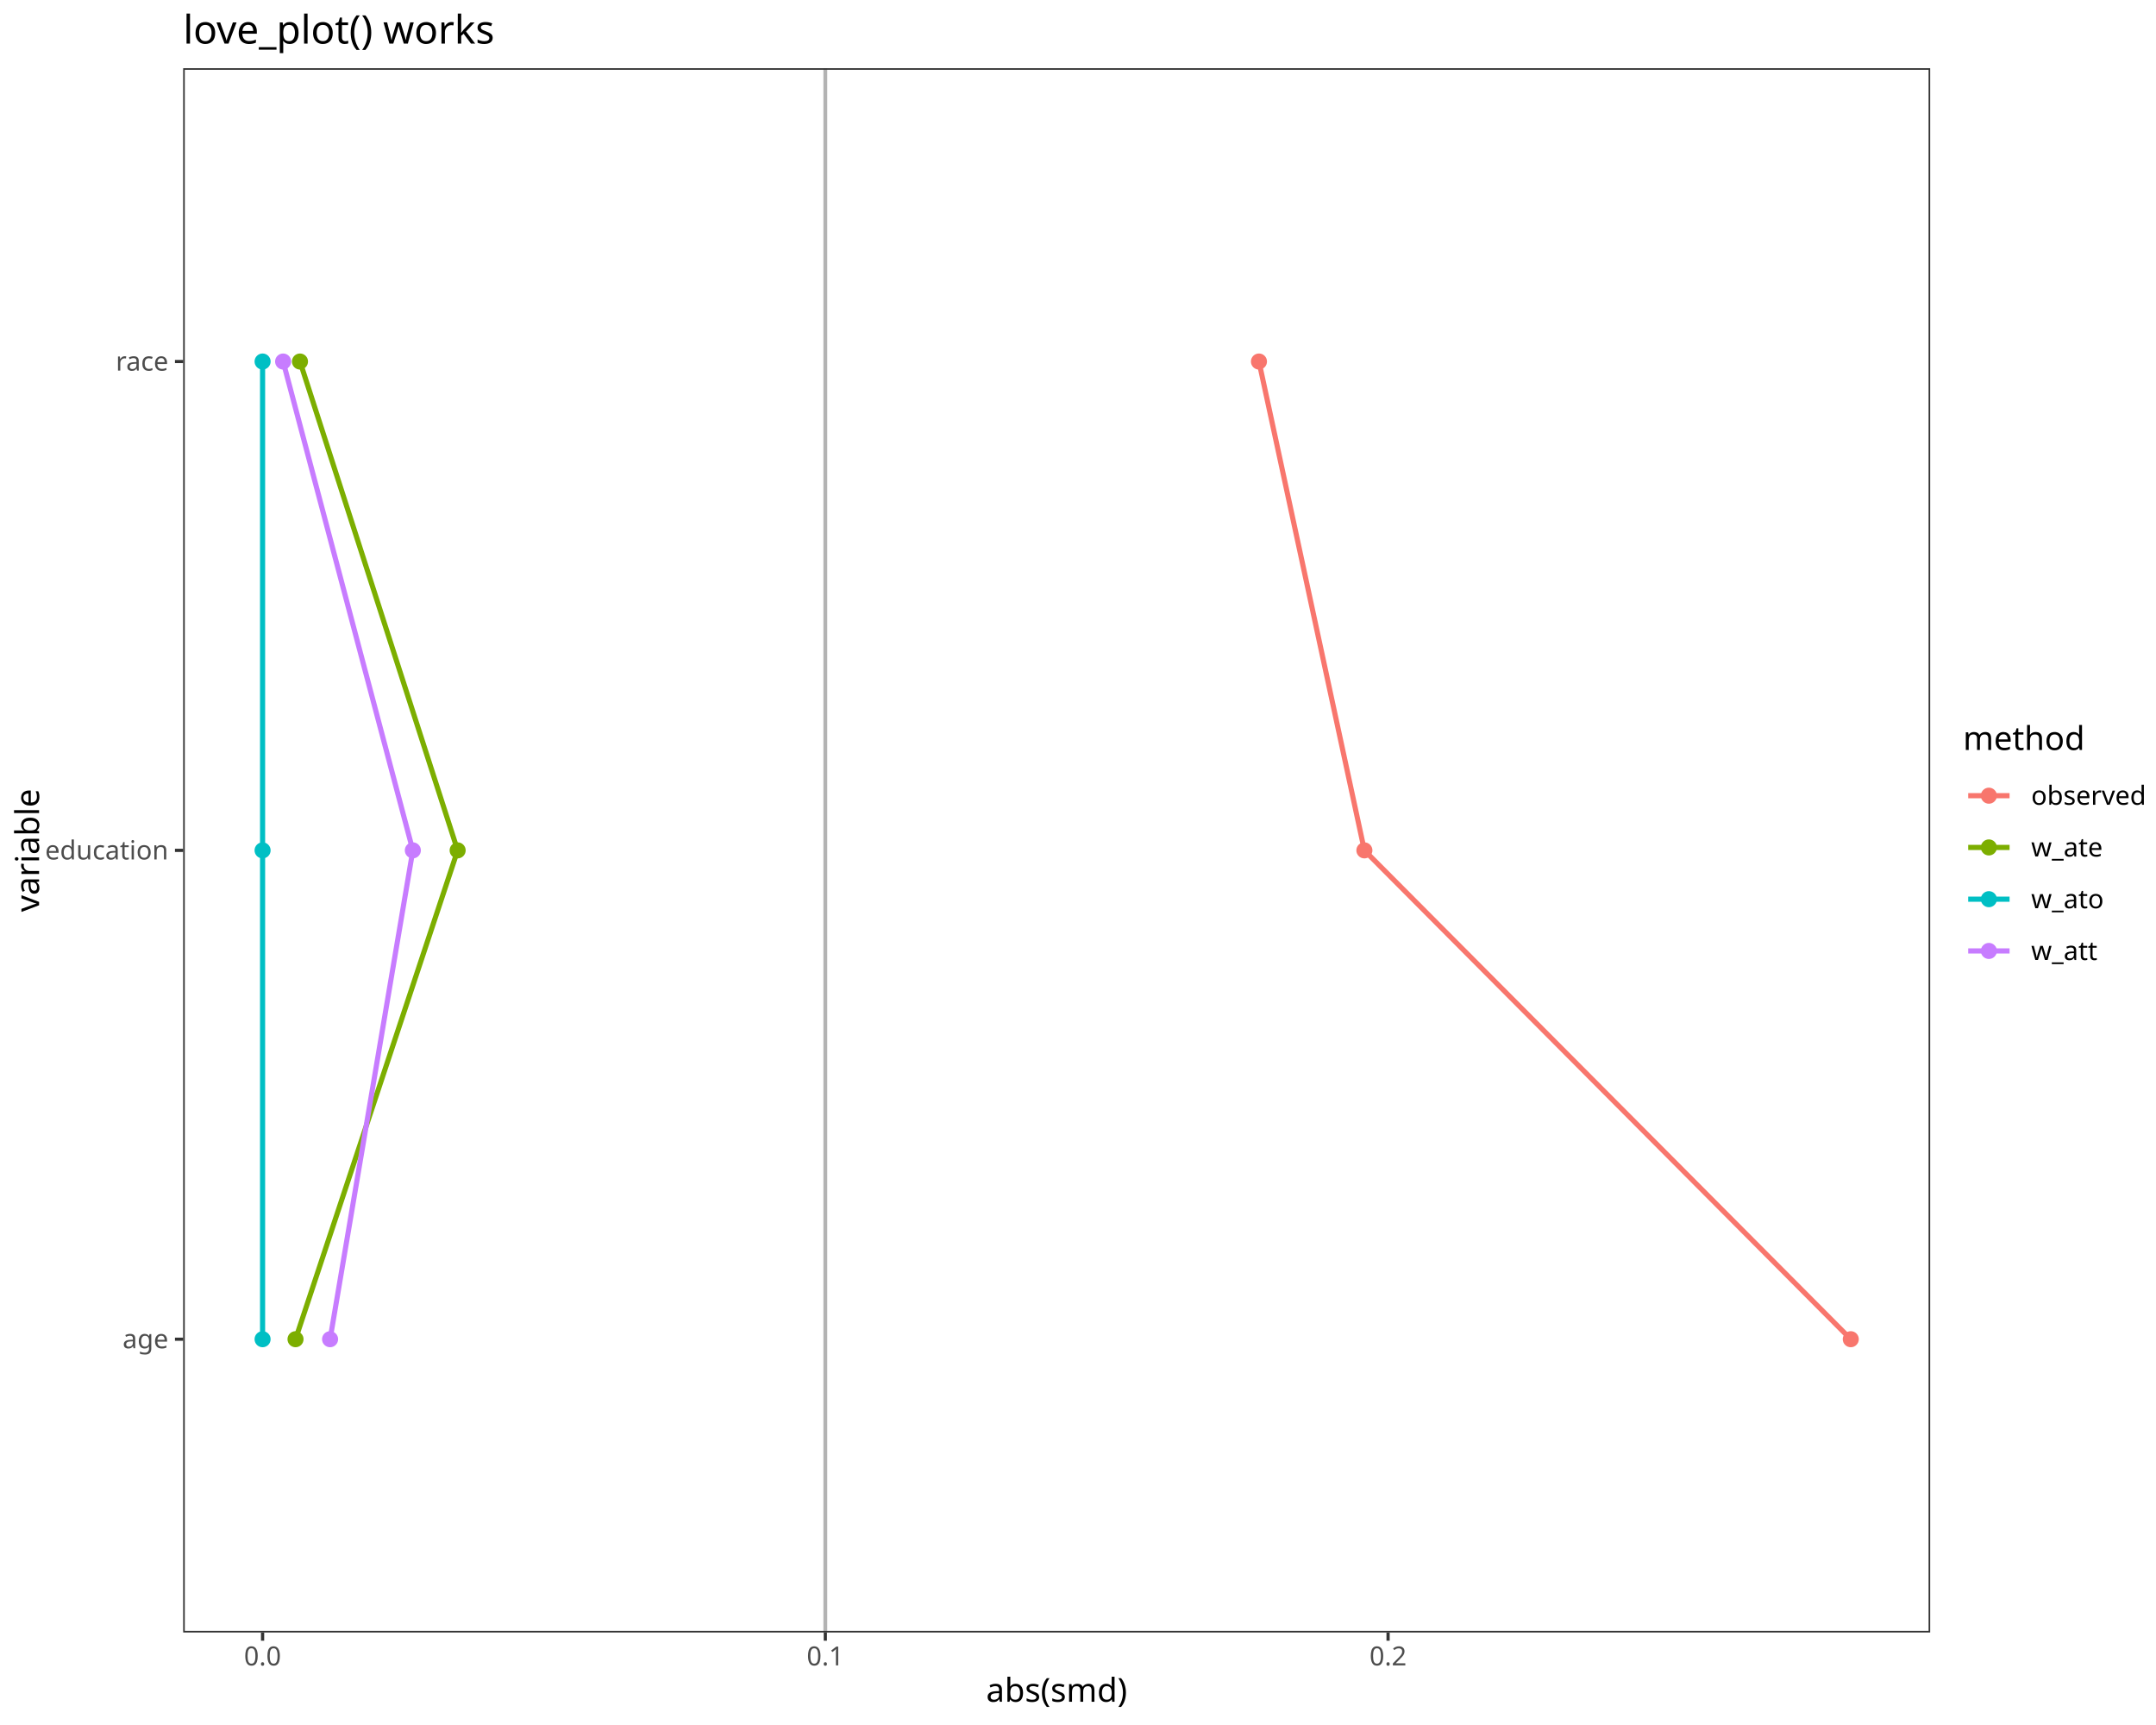
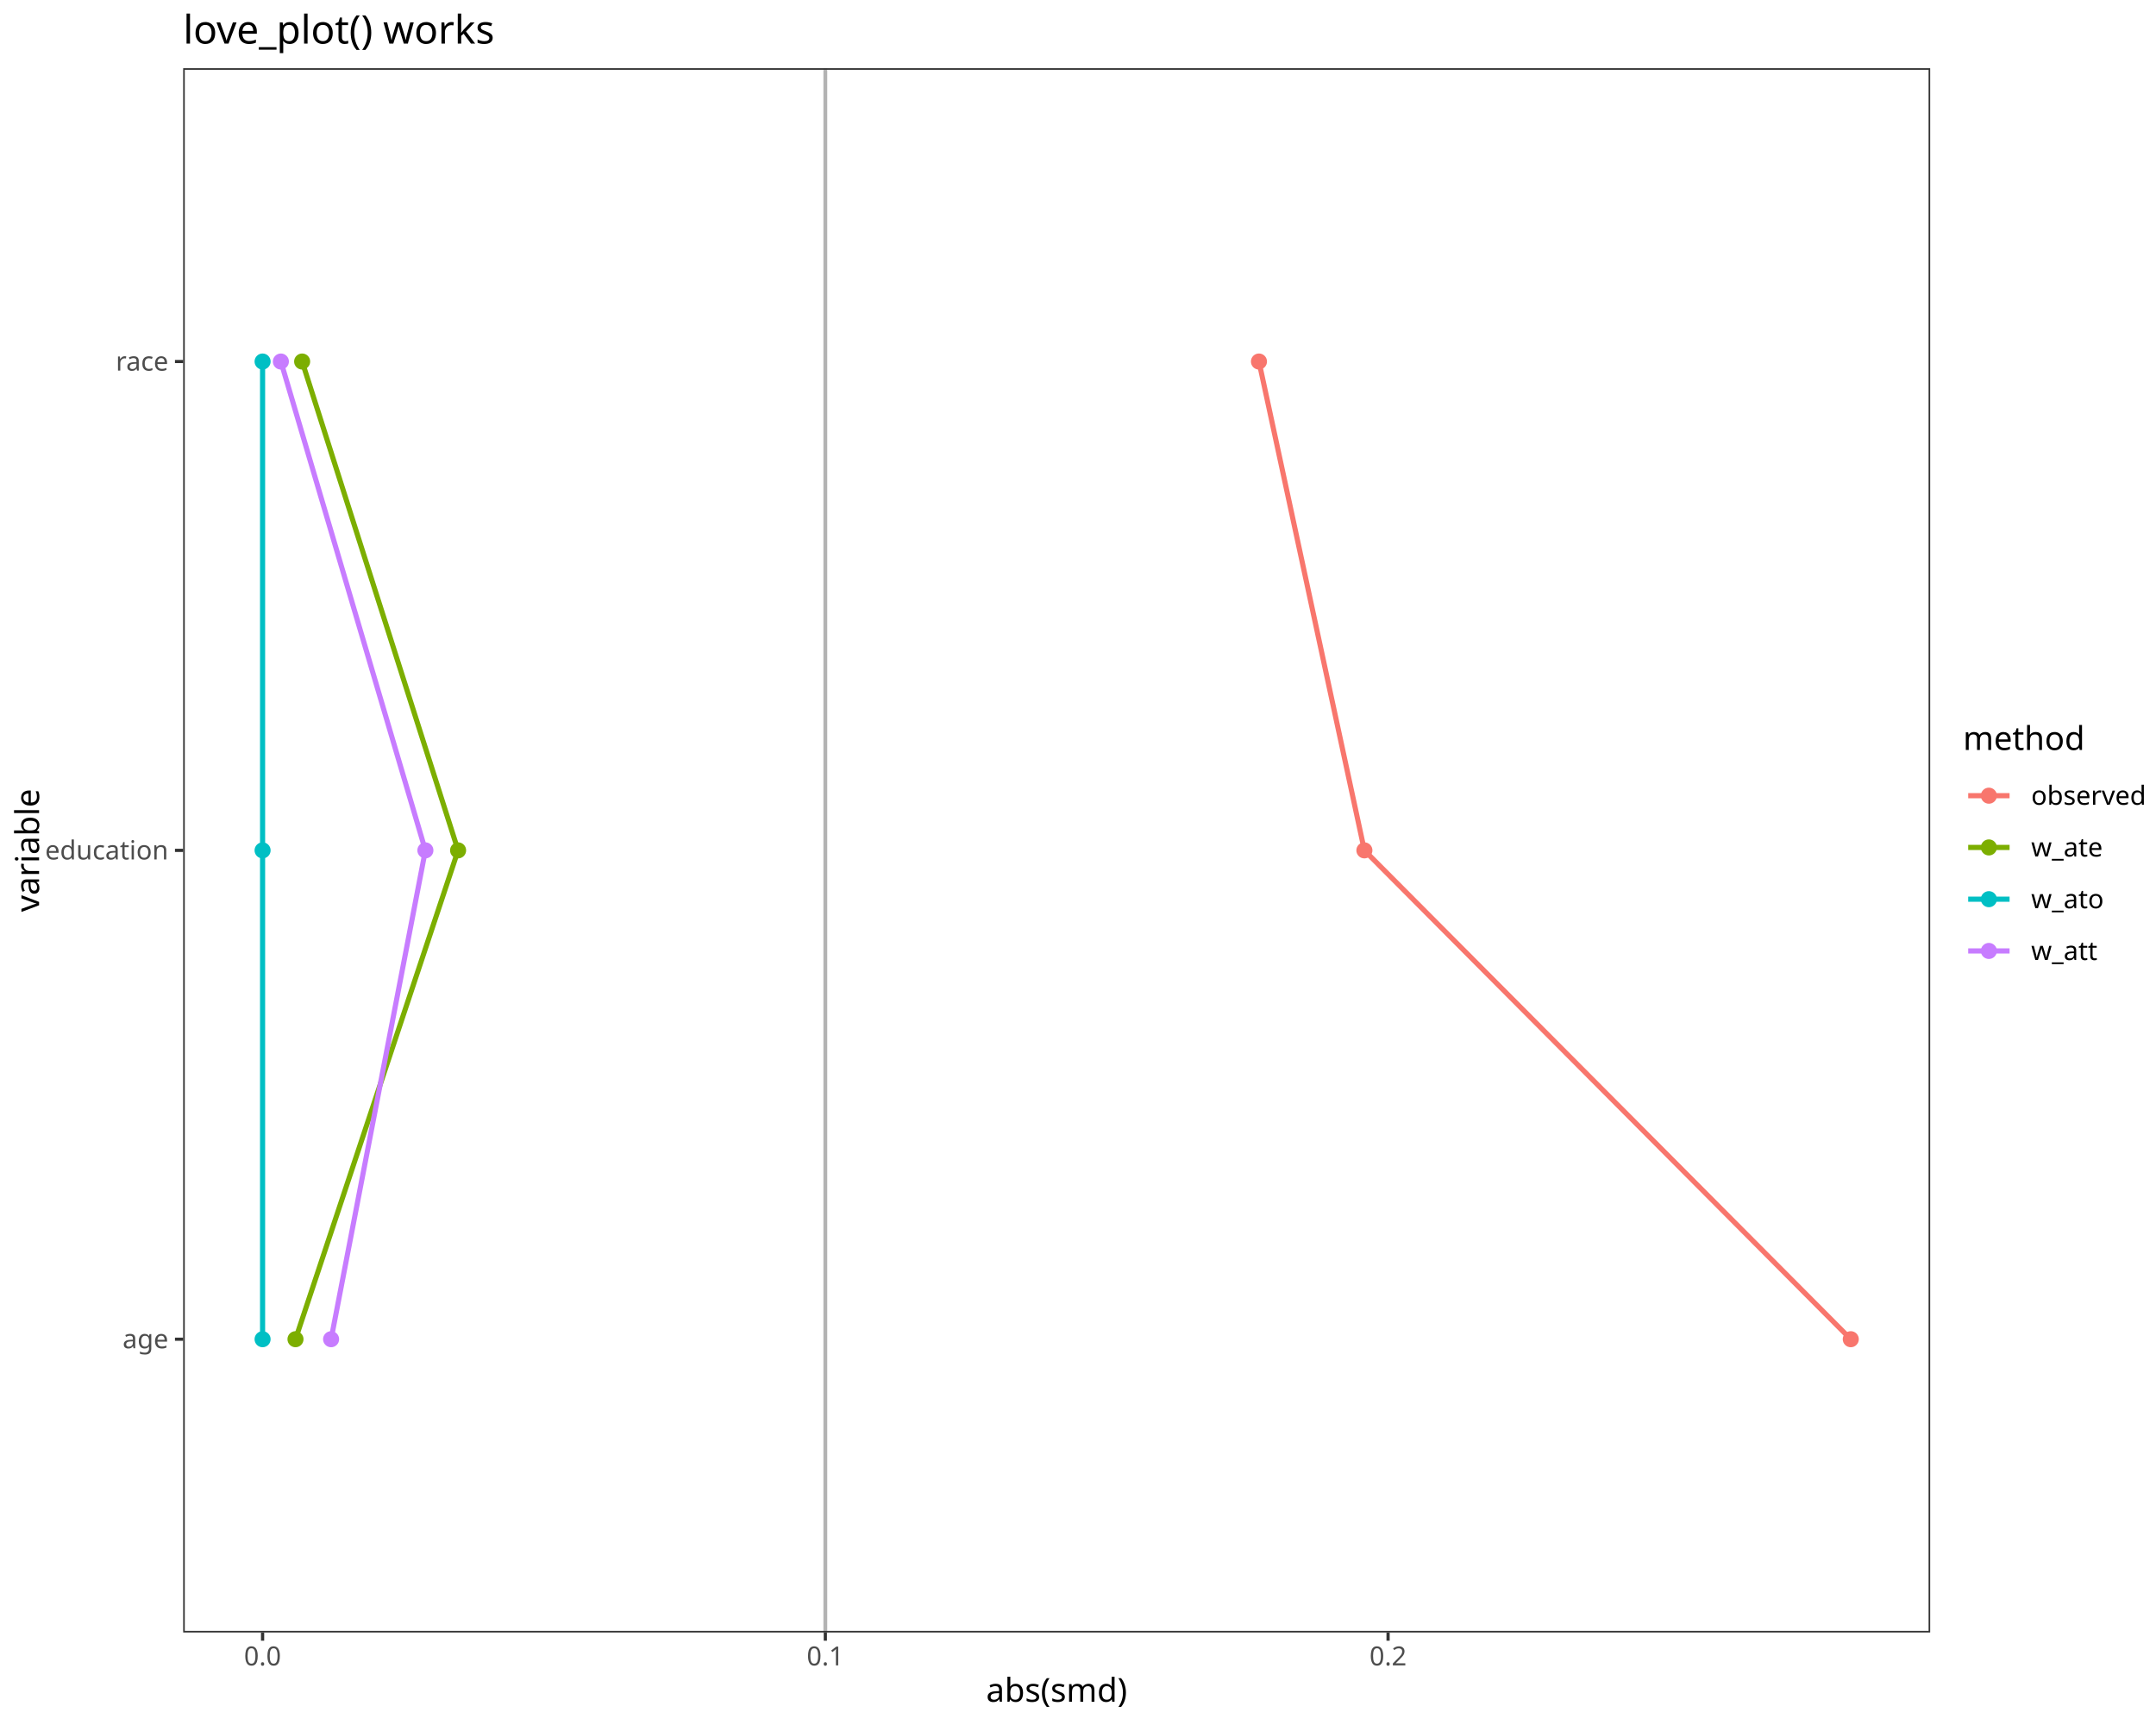
<svg xmlns="http://www.w3.org/2000/svg" class="svglite" data-engine-version="2.0" width="720.00pt" height="576.00pt" viewBox="0 0 720.00 576.00">
  <defs>
    <style type="text/css">
    .svglite line, .svglite polyline, .svglite polygon, .svglite path, .svglite rect, .svglite circle {
      fill: none;
      stroke: #000000;
      stroke-linecap: round;
      stroke-linejoin: round;
      stroke-miterlimit: 10.00;
    }
  </style>
  </defs>
  <rect width="100%" height="100%" style="stroke: none; fill: #FFFFFF;" />
  <defs>
    <clipPath id="cpMC4wMHw3MjAuMDB8MC4wMHw1NzYuMDA=">
      <rect x="0.00" y="0.00" width="720.00" height="576.00" />
    </clipPath>
  </defs>
  <g clip-path="url(#cpMC4wMHw3MjAuMDB8MC4wMHw1NzYuMDA=)">
    <rect x="0.00" y="0.00" width="720.00" height="576.00" style="stroke-width: 1.07; stroke: #FFFFFF; fill: #FFFFFF;" />
  </g>
  <defs>
    <clipPath id="cpNjEuMTd8NjQ0LjU5fDIyLjc4fDU0NS4xMQ==">
      <rect x="61.17" y="22.78" width="583.42" height="522.33" />
    </clipPath>
  </defs>
  <g clip-path="url(#cpNjEuMTd8NjQ0LjU5fDIyLjc4fDU0NS4xMQ==)">
    <rect x="61.17" y="22.78" width="583.42" height="522.33" style="stroke-width: 1.07; stroke: none; fill: #FFFFFF;" />
    <line x1="275.62" y1="545.11" x2="275.62" y2="22.78" style="stroke-width: 1.28; stroke: #B3B3B3; stroke-linecap: butt;" />
    <polyline points="618.07,447.18 455.64,283.95 420.43,120.72 " style="stroke-width: 1.71; stroke: #F8766D; stroke-linecap: butt;" />
-     <polyline points="98.69,447.18 152.83,283.95 100.18,120.72 " style="stroke-width: 1.71; stroke: #7CAE00; stroke-linecap: butt;" />
+     <polyline points="98.68,447.18 152.98,283.95 100.90,120.72 " style="stroke-width: 1.71; stroke: #7CAE00; stroke-linecap: butt;" />
    <polyline points="87.69,447.18 87.69,283.95 87.69,120.72 " style="stroke-width: 1.71; stroke: #00BFC4; stroke-linecap: butt;" />
-     <polyline points="110.23,447.18 137.87,283.95 94.55,120.72 " style="stroke-width: 1.71; stroke: #C77CFF; stroke-linecap: butt;" />
+     <polyline points="110.57,447.18 142.06,283.95 93.80,120.72 " style="stroke-width: 1.71; stroke: #C77CFF; stroke-linecap: butt;" />
    <circle cx="618.07" cy="447.18" r="2.33" style="stroke-width: 0.71; stroke: #F8766D; fill: #F8766D;" />
    <circle cx="420.43" cy="120.72" r="2.33" style="stroke-width: 0.71; stroke: #F8766D; fill: #F8766D;" />
    <circle cx="455.64" cy="283.95" r="2.33" style="stroke-width: 0.71; stroke: #F8766D; fill: #F8766D;" />
-     <circle cx="98.69" cy="447.18" r="2.33" style="stroke-width: 0.71; stroke: #7CAE00; fill: #7CAE00;" />
-     <circle cx="100.18" cy="120.72" r="2.33" style="stroke-width: 0.71; stroke: #7CAE00; fill: #7CAE00;" />
-     <circle cx="152.83" cy="283.95" r="2.33" style="stroke-width: 0.71; stroke: #7CAE00; fill: #7CAE00;" />
-     <circle cx="110.23" cy="447.18" r="2.33" style="stroke-width: 0.71; stroke: #C77CFF; fill: #C77CFF;" />
-     <circle cx="94.55" cy="120.72" r="2.33" style="stroke-width: 0.71; stroke: #C77CFF; fill: #C77CFF;" />
-     <circle cx="137.87" cy="283.95" r="2.33" style="stroke-width: 0.71; stroke: #C77CFF; fill: #C77CFF;" />
+     <circle cx="98.68" cy="447.18" r="2.33" style="stroke-width: 0.71; stroke: #7CAE00; fill: #7CAE00;" />
+     <circle cx="100.90" cy="120.72" r="2.33" style="stroke-width: 0.71; stroke: #7CAE00; fill: #7CAE00;" />
+     <circle cx="152.98" cy="283.95" r="2.33" style="stroke-width: 0.71; stroke: #7CAE00; fill: #7CAE00;" />
+     <circle cx="110.57" cy="447.18" r="2.33" style="stroke-width: 0.71; stroke: #C77CFF; fill: #C77CFF;" />
+     <circle cx="93.80" cy="120.72" r="2.33" style="stroke-width: 0.71; stroke: #C77CFF; fill: #C77CFF;" />
+     <circle cx="142.06" cy="283.95" r="2.33" style="stroke-width: 0.71; stroke: #C77CFF; fill: #C77CFF;" />
    <circle cx="87.69" cy="447.18" r="2.33" style="stroke-width: 0.71; stroke: #00BFC4; fill: #00BFC4;" />
    <circle cx="87.69" cy="120.72" r="2.33" style="stroke-width: 0.71; stroke: #00BFC4; fill: #00BFC4;" />
    <circle cx="87.69" cy="283.95" r="2.33" style="stroke-width: 0.71; stroke: #00BFC4; fill: #00BFC4;" />
    <rect x="61.17" y="22.78" width="583.42" height="522.33" style="stroke-width: 1.07; stroke: #333333;" />
  </g>
  <g clip-path="url(#cpMC4wMHw3MjAuMDB8MC4wMHw1NzYuMDA=)">
    <text x="56.24" y="450.20" text-anchor="end" style="font-size: 8.80px; fill: #4D4D4D; font-family: sans;" textLength="14.68px" lengthAdjust="spacingAndGlyphs">age</text>
    <text x="56.24" y="286.98" text-anchor="end" style="font-size: 8.80px; fill: #4D4D4D; font-family: sans;" textLength="38.17px" lengthAdjust="spacingAndGlyphs">education</text>
    <text x="56.24" y="123.75" text-anchor="end" style="font-size: 8.80px; fill: #4D4D4D; font-family: sans;" textLength="17.12px" lengthAdjust="spacingAndGlyphs">race</text>
    <polyline points="58.43,447.18 61.17,447.18 " style="stroke-width: 1.07; stroke: #333333; stroke-linecap: butt;" />
    <polyline points="58.43,283.95 61.17,283.95 " style="stroke-width: 1.07; stroke: #333333; stroke-linecap: butt;" />
    <polyline points="58.43,120.72 61.17,120.72 " style="stroke-width: 1.07; stroke: #333333; stroke-linecap: butt;" />
    <polyline points="87.69,547.85 87.69,545.11 " style="stroke-width: 1.07; stroke: #333333; stroke-linecap: butt;" />
    <polyline points="275.62,547.85 275.62,545.11 " style="stroke-width: 1.07; stroke: #333333; stroke-linecap: butt;" />
    <polyline points="463.55,547.85 463.55,545.11 " style="stroke-width: 1.07; stroke: #333333; stroke-linecap: butt;" />
    <text x="87.69" y="556.10" text-anchor="middle" style="font-size: 8.80px; fill: #4D4D4D; font-family: sans;" textLength="12.23px" lengthAdjust="spacingAndGlyphs">0.0</text>
    <text x="275.62" y="556.10" text-anchor="middle" style="font-size: 8.80px; fill: #4D4D4D; font-family: sans;" textLength="12.23px" lengthAdjust="spacingAndGlyphs">0.1</text>
    <text x="463.55" y="556.10" text-anchor="middle" style="font-size: 8.80px; fill: #4D4D4D; font-family: sans;" textLength="12.23px" lengthAdjust="spacingAndGlyphs">0.2</text>
    <text x="352.88" y="568.24" text-anchor="middle" style="font-size: 11.00px; font-family: sans;" textLength="45.86px" lengthAdjust="spacingAndGlyphs">abs(smd)</text>
    <text transform="translate(13.05,283.95) rotate(-90)" text-anchor="middle" style="font-size: 11.00px; font-family: sans;" textLength="38.52px" lengthAdjust="spacingAndGlyphs">variable</text>
    <rect x="655.55" y="241.72" width="58.97" height="84.45" style="stroke-width: 1.07; stroke: none; fill: #FFFFFF;" />
    <text x="655.55" y="250.43" style="font-size: 11.00px; font-family: sans;" textLength="36.70px" lengthAdjust="spacingAndGlyphs">method</text>
    <rect x="655.55" y="257.05" width="17.28" height="17.28" style="stroke-width: 1.07; stroke: none; fill: #FFFFFF;" />
    <line x1="657.28" y1="265.69" x2="671.10" y2="265.69" style="stroke-width: 1.71; stroke: #F8766D; stroke-linecap: butt;" />
    <circle cx="664.19" cy="265.69" r="2.33" style="stroke-width: 0.71; stroke: #F8766D; fill: #F8766D;" />
    <rect x="655.55" y="274.33" width="17.28" height="17.28" style="stroke-width: 1.07; stroke: none; fill: #FFFFFF;" />
    <line x1="657.28" y1="282.97" x2="671.10" y2="282.97" style="stroke-width: 1.71; stroke: #7CAE00; stroke-linecap: butt;" />
    <circle cx="664.19" cy="282.97" r="2.33" style="stroke-width: 0.71; stroke: #7CAE00; fill: #7CAE00;" />
    <rect x="655.55" y="291.61" width="17.28" height="17.28" style="stroke-width: 1.07; stroke: none; fill: #FFFFFF;" />
    <line x1="657.28" y1="300.25" x2="671.10" y2="300.25" style="stroke-width: 1.71; stroke: #00BFC4; stroke-linecap: butt;" />
    <circle cx="664.19" cy="300.25" r="2.33" style="stroke-width: 0.71; stroke: #00BFC4; fill: #00BFC4;" />
    <rect x="655.55" y="308.89" width="17.28" height="17.28" style="stroke-width: 1.07; stroke: none; fill: #FFFFFF;" />
    <line x1="657.28" y1="317.53" x2="671.10" y2="317.53" style="stroke-width: 1.71; stroke: #C77CFF; stroke-linecap: butt;" />
    <circle cx="664.19" cy="317.53" r="2.33" style="stroke-width: 0.71; stroke: #C77CFF; fill: #C77CFF;" />
    <text x="678.31" y="268.72" style="font-size: 8.80px; font-family: sans;" textLength="36.21px" lengthAdjust="spacingAndGlyphs">observed</text>
    <text x="678.31" y="286.00" style="font-size: 8.80px; font-family: sans;" textLength="23.49px" lengthAdjust="spacingAndGlyphs">w_ate</text>
    <text x="678.31" y="303.28" style="font-size: 8.80px; font-family: sans;" textLength="23.49px" lengthAdjust="spacingAndGlyphs">w_ato</text>
    <text x="678.31" y="320.56" style="font-size: 8.80px; font-family: sans;" textLength="21.04px" lengthAdjust="spacingAndGlyphs">w_att</text>
    <text x="61.17" y="14.56" style="font-size: 13.20px; font-family: sans;" textLength="99.78px" lengthAdjust="spacingAndGlyphs">love_plot() works</text>
  </g>
</svg>
